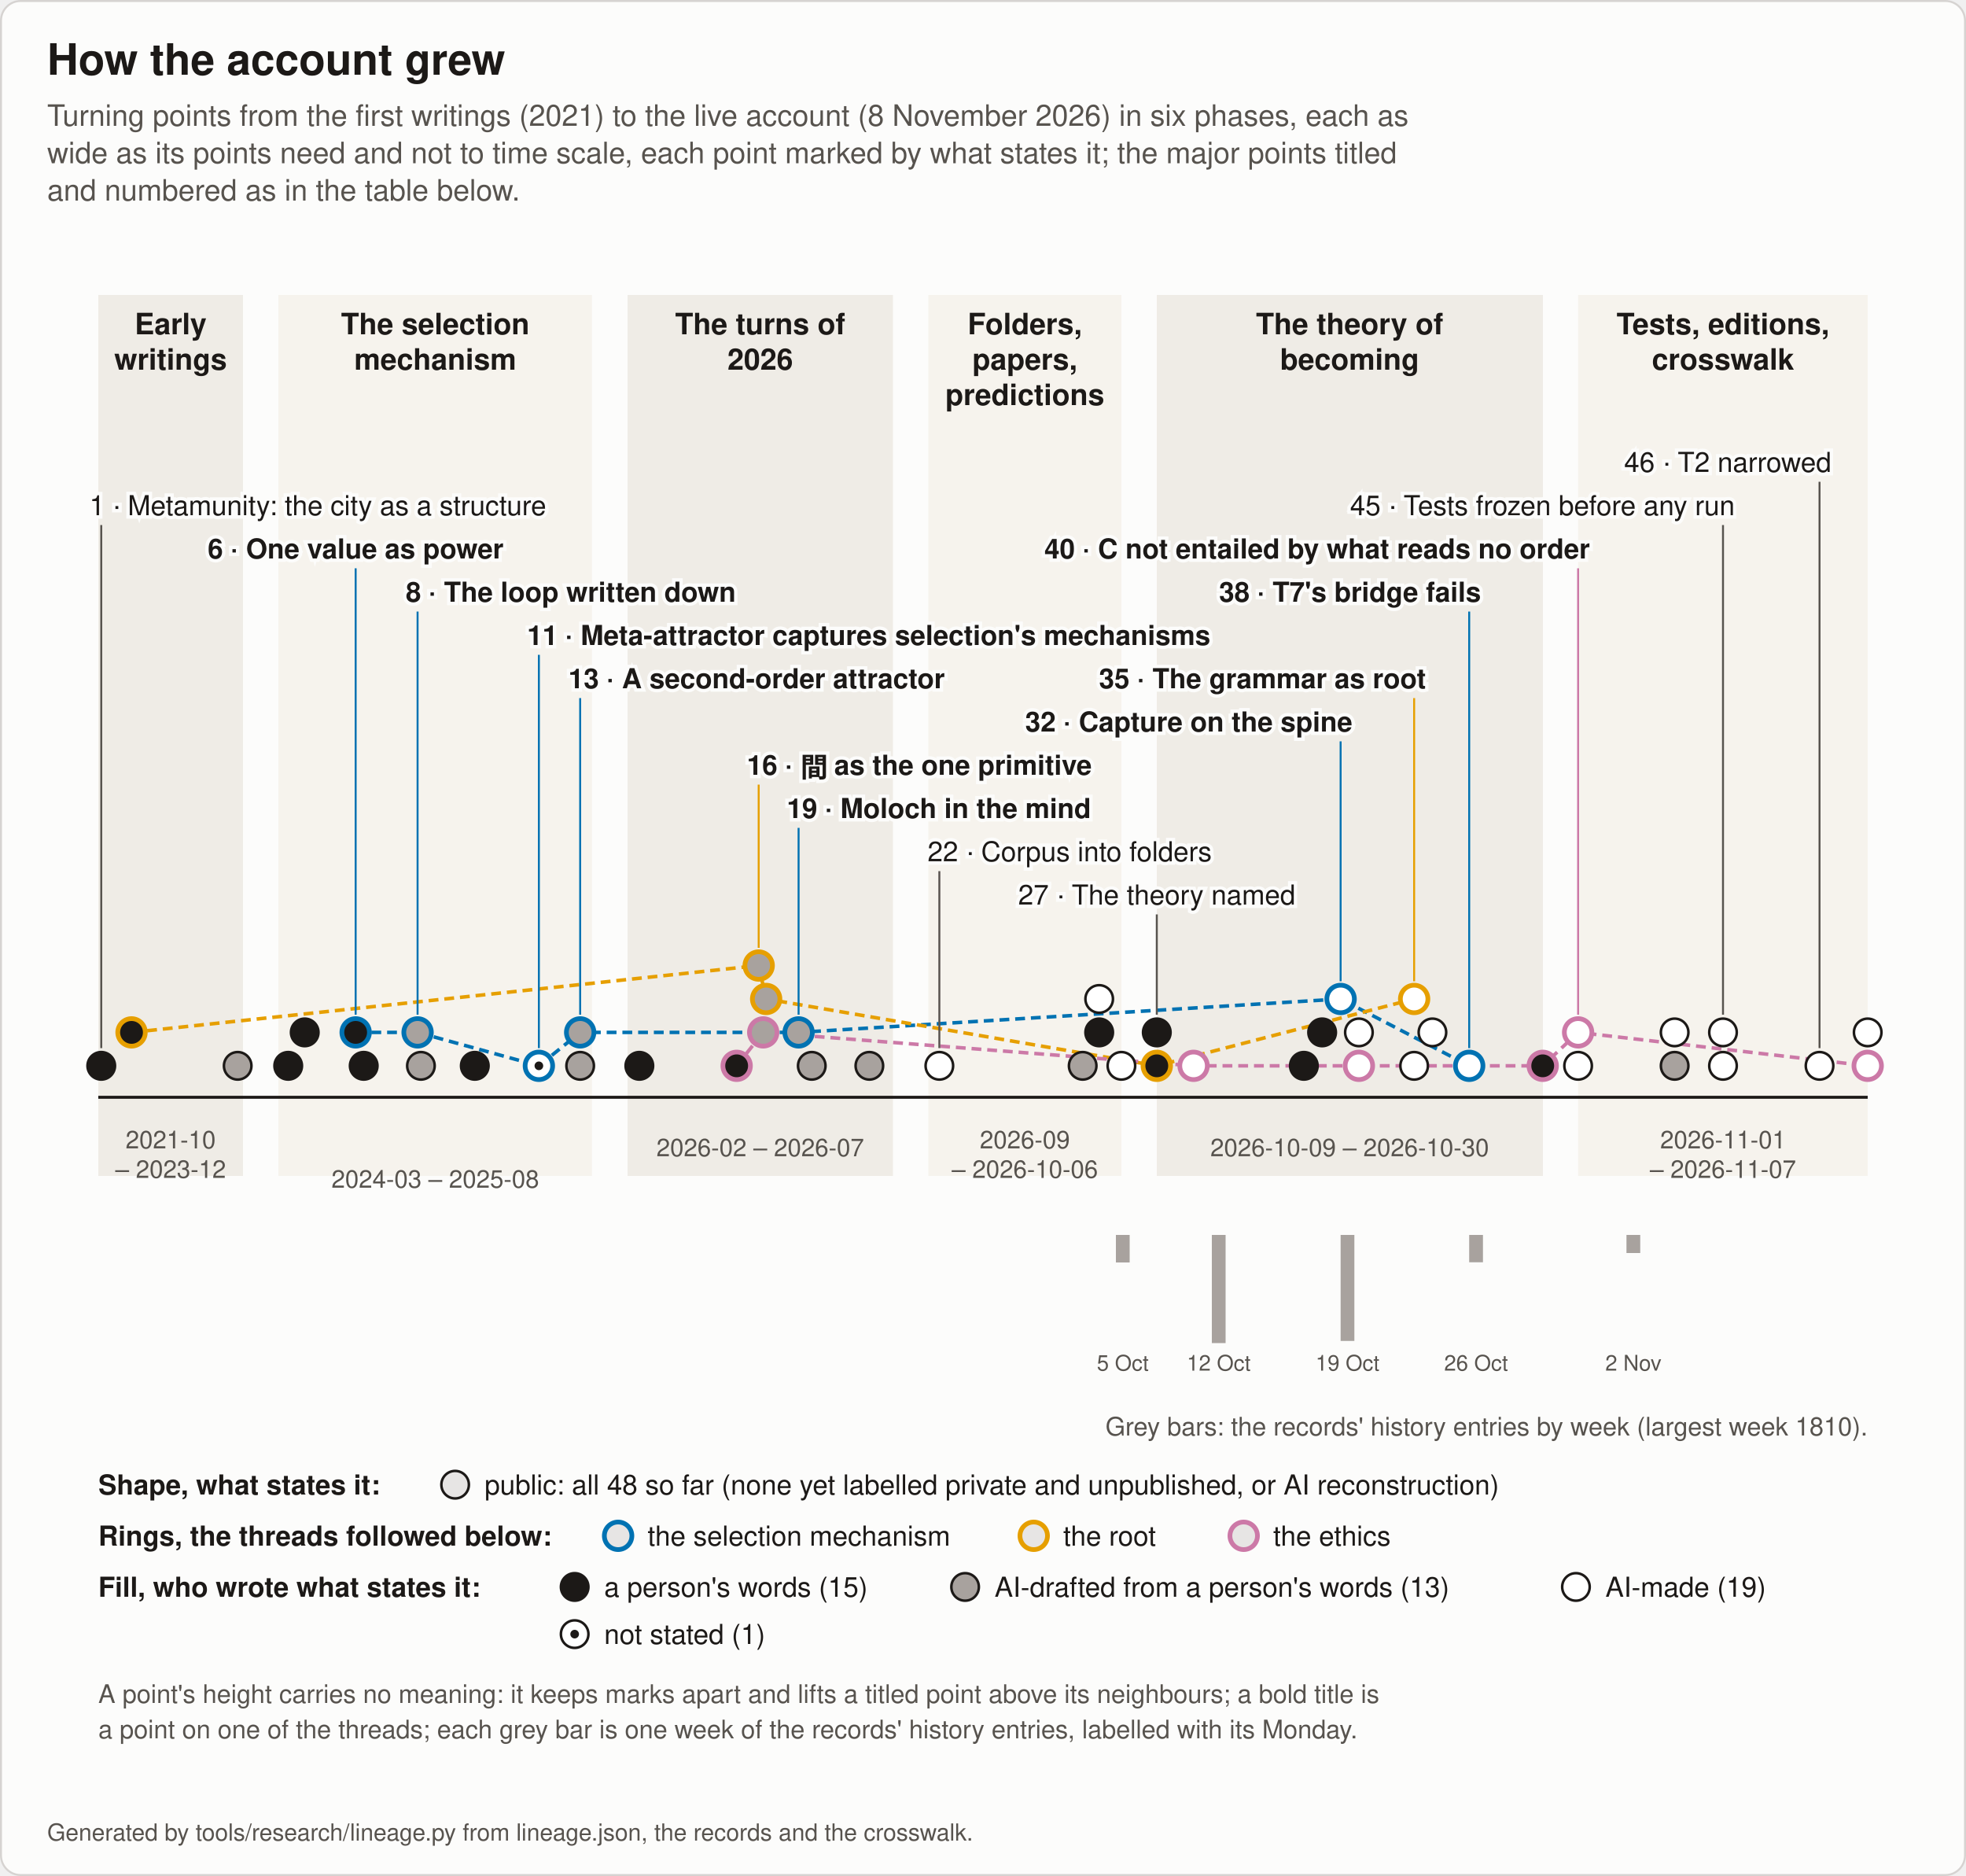
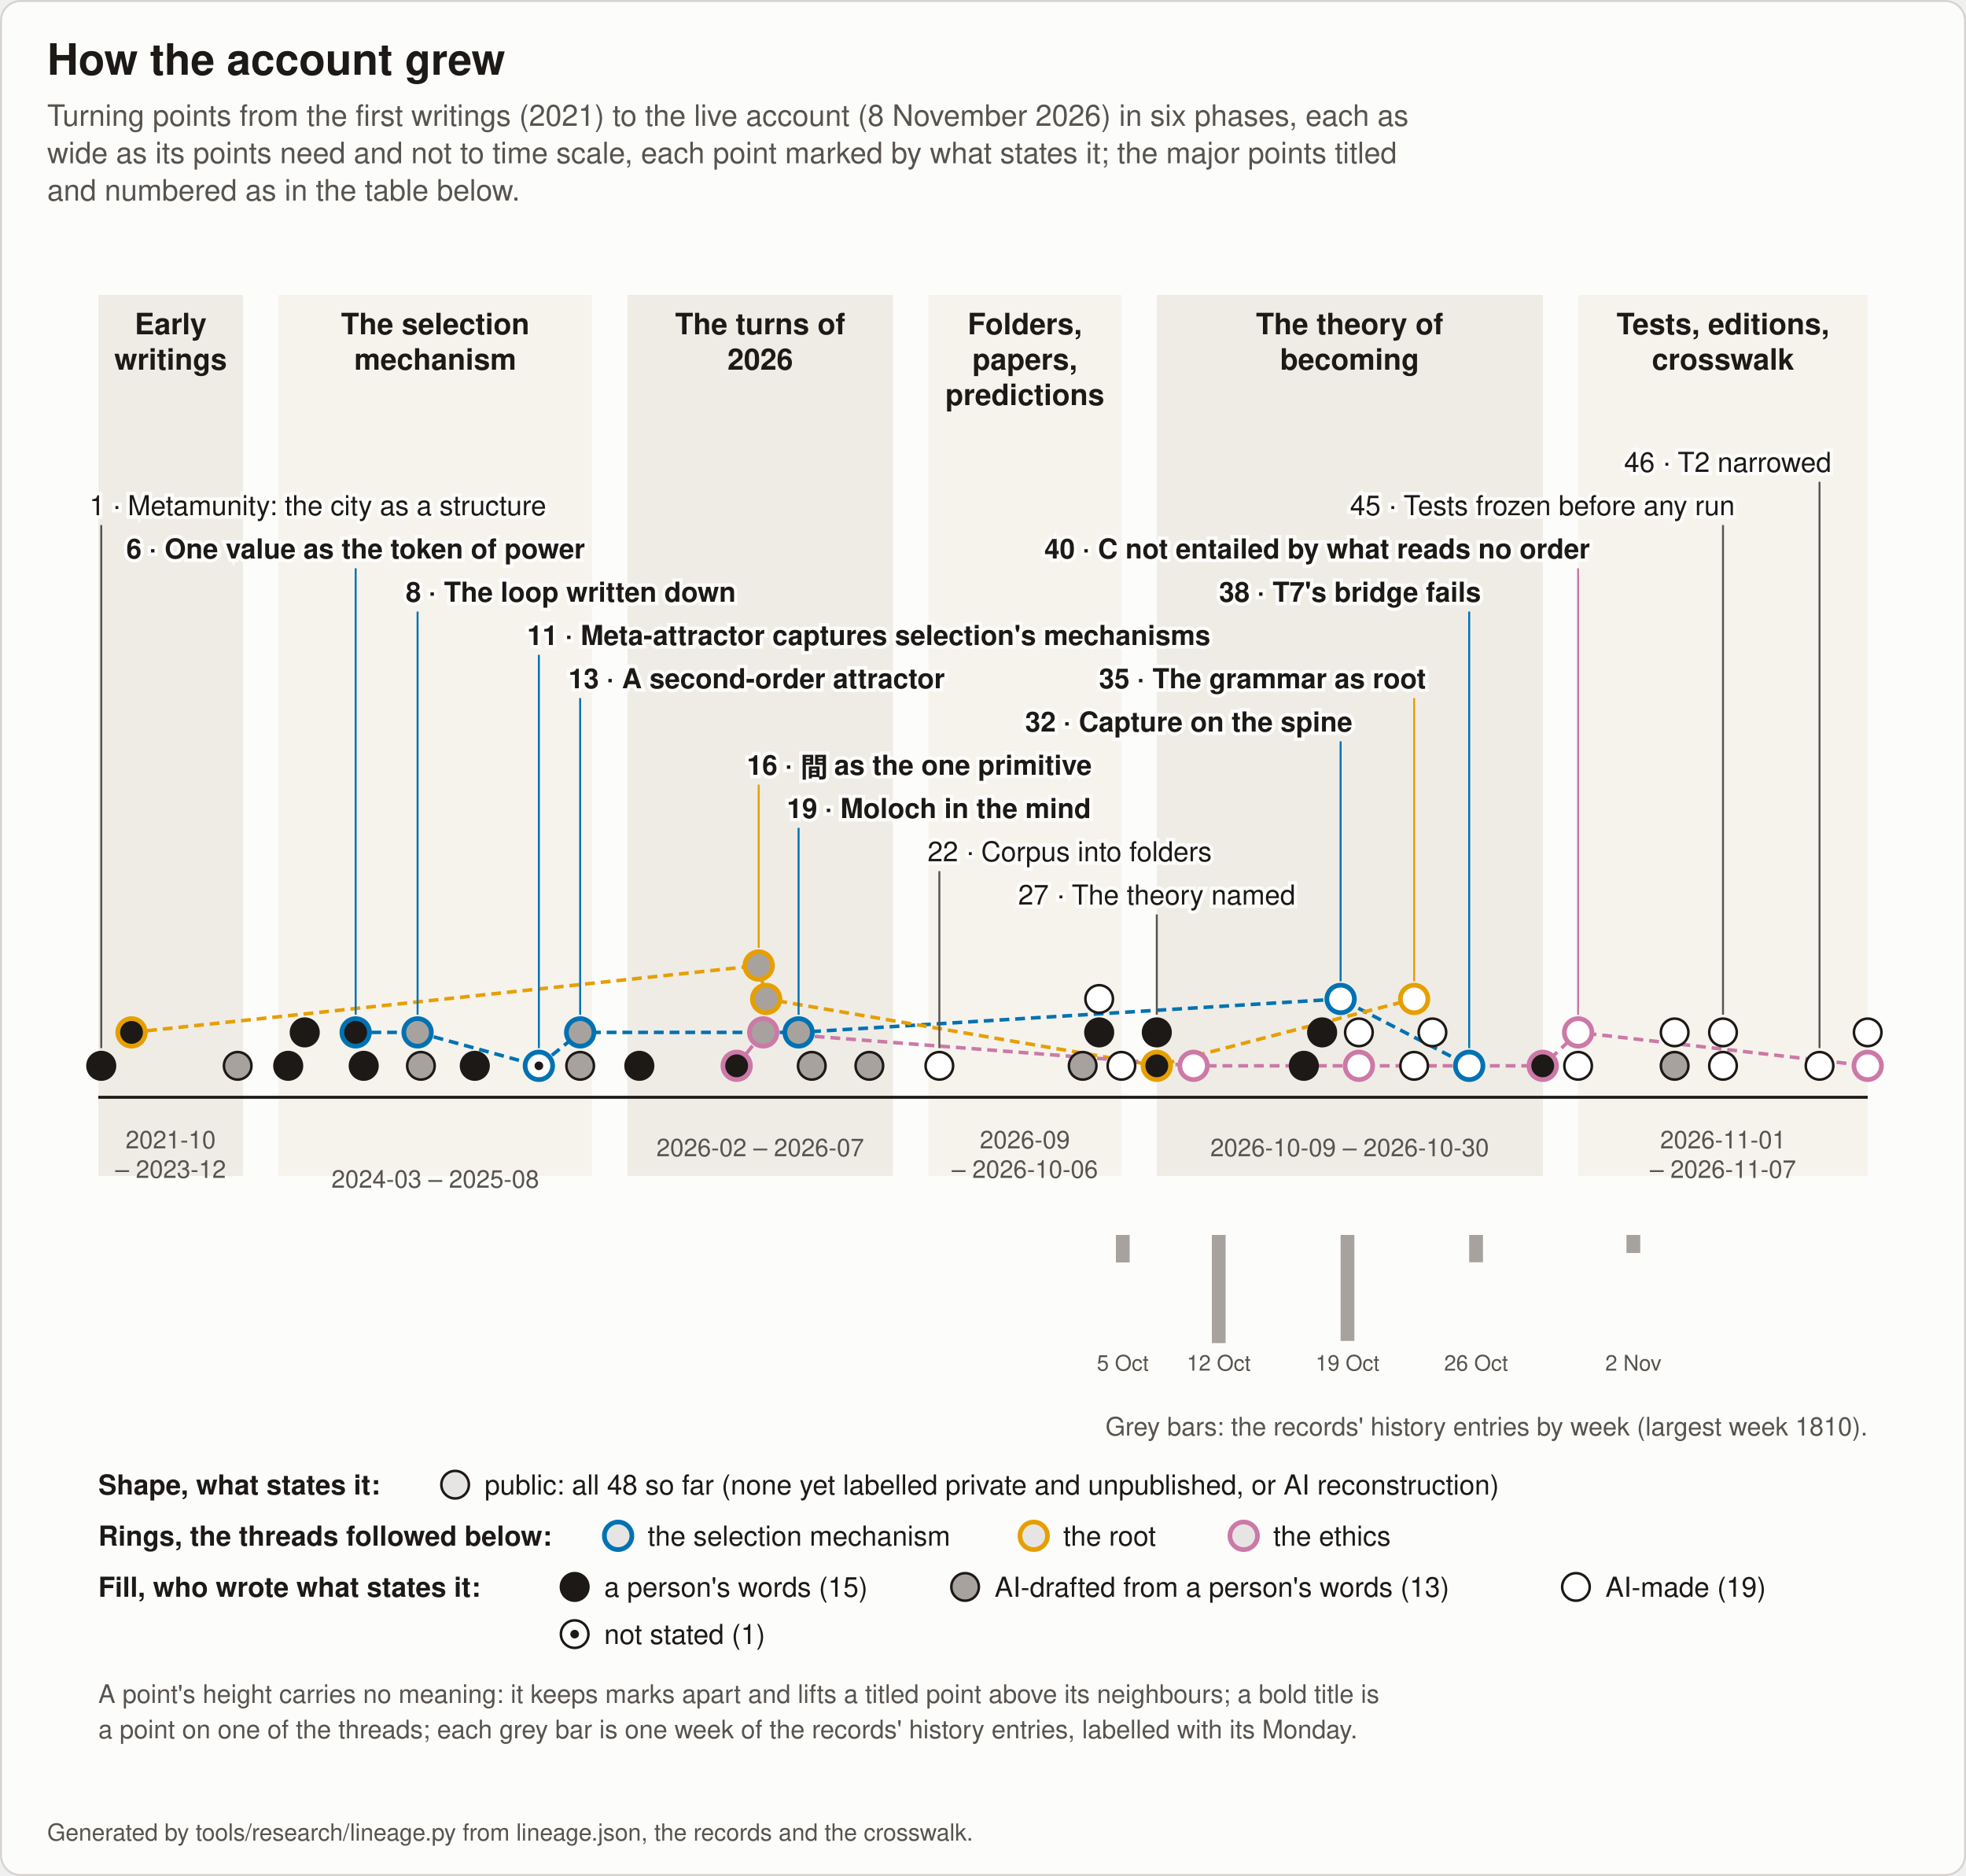
<svg xmlns="http://www.w3.org/2000/svg" viewBox="0 0 1000 954" width="1000" height="954" role="img" aria-labelledby="lineage-title" font-family="Helvetica, Arial, sans-serif">
  <rect x="0.5" y="0.5" width="999" height="953" rx="10" fill="#fcfcfb" stroke="#d6d3d1" />
  <text x="24.0" y="38.0" font-size="22" font-weight="bold" text-anchor="start" fill="#1c1917">How the account grew</text>
  <text x="24.0" y="64.0" font-size="15" text-anchor="start" fill="#57534e">Turning points from the first writings (2021) to the live account (8 November 2026) in six phases, each as</text>
  <text x="24.0" y="83.0" font-size="15" text-anchor="start" fill="#57534e">wide as its points need and not to time scale, each point marked by what states it; the major points titled</text>
  <text x="24.0" y="102.0" font-size="15" text-anchor="start" fill="#57534e">and numbered as in the table below.</text>
  <rect x="50.0" y="150" width="73.6" height="448" fill="#efece6" />
  <text x="86.8" y="170.0" font-size="15" font-weight="bold" text-anchor="middle" fill="#1c1917">Early</text>
  <text x="86.8" y="188.0" font-size="15" font-weight="bold" text-anchor="middle" fill="#1c1917">writings</text>
  <text x="86.8" y="584.0" font-size="12.5" text-anchor="middle" fill="#57534e">2021-10</text>
  <text x="86.8" y="599.0" font-size="12.5" text-anchor="middle" fill="#57534e">– 2023-12</text>
  <rect x="141.6" y="150" width="159.5" height="448" fill="#f6f3ed" />
  <text x="221.4" y="170.0" font-size="15" font-weight="bold" text-anchor="middle" fill="#1c1917">The selection</text>
  <text x="221.4" y="188.0" font-size="15" font-weight="bold" text-anchor="middle" fill="#1c1917">mechanism</text>
  <text x="221.4" y="604.0" font-size="12.5" text-anchor="middle" fill="#57534e">2024-03 – 2025-08</text>
  <rect x="319.2" y="150" width="135.0" height="448" fill="#efece6" />
  <text x="386.7" y="170.0" font-size="15" font-weight="bold" text-anchor="middle" fill="#1c1917">The turns of</text>
  <text x="386.7" y="188.0" font-size="15" font-weight="bold" text-anchor="middle" fill="#1c1917">2026</text>
  <text x="386.7" y="588.0" font-size="12.5" text-anchor="middle" fill="#57534e">2026-02 – 2026-07</text>
  <rect x="472.2" y="150" width="98.2" height="448" fill="#f6f3ed" />
  <text x="521.3" y="170.0" font-size="15" font-weight="bold" text-anchor="middle" fill="#1c1917">Folders,</text>
  <text x="521.3" y="188.0" font-size="15" font-weight="bold" text-anchor="middle" fill="#1c1917">papers,</text>
  <text x="521.3" y="206.0" font-size="15" font-weight="bold" text-anchor="middle" fill="#1c1917">predictions</text>
  <text x="521.3" y="584.0" font-size="12.5" text-anchor="middle" fill="#57534e">2026-09</text>
  <text x="521.3" y="599.0" font-size="12.5" text-anchor="middle" fill="#57534e">– 2026-10-06</text>
  <rect x="588.4" y="150" width="196.4" height="448" fill="#efece6" />
  <text x="686.5" y="170.0" font-size="15" font-weight="bold" text-anchor="middle" fill="#1c1917">The theory of</text>
  <text x="686.5" y="188.0" font-size="15" font-weight="bold" text-anchor="middle" fill="#1c1917">becoming</text>
  <text x="686.5" y="588.0" font-size="12.5" text-anchor="middle" fill="#57534e">2026-10-09 – 2026-10-30</text>
  <rect x="802.7" y="150" width="147.3" height="448" fill="#f6f3ed" />
  <text x="876.4" y="170.0" font-size="15" font-weight="bold" text-anchor="middle" fill="#1c1917">Tests, editions,</text>
  <text x="876.4" y="188.0" font-size="15" font-weight="bold" text-anchor="middle" fill="#1c1917">crosswalk</text>
  <text x="876.4" y="584.0" font-size="12.5" text-anchor="middle" fill="#57534e">2026-11-01</text>
  <text x="876.4" y="599.0" font-size="12.5" text-anchor="middle" fill="#57534e">– 2026-11-07</text>
  <line x1="50" y1="558" x2="950" y2="558" stroke="#1c1917" stroke-width="1.5" />
  <rect x="567.6" y="628.0" width="7" height="14.0" fill="#a8a29e" />
  <rect x="616.4" y="628.0" width="7" height="55.0" fill="#a8a29e" />
  <rect x="681.9" y="628.0" width="7" height="53.9" fill="#a8a29e" />
  <rect x="747.3" y="628.0" width="7" height="13.9" fill="#a8a29e" />
  <rect x="827.3" y="628.0" width="7" height="9.2" fill="#a8a29e" />
  <text x="571.1" y="697.0" font-size="11" text-anchor="middle" fill="#57534e">5 Oct</text>
  <text x="619.9" y="697.0" font-size="11" text-anchor="middle" fill="#57534e">12 Oct</text>
  <text x="685.4" y="697.0" font-size="11" text-anchor="middle" fill="#57534e">19 Oct</text>
  <text x="750.8" y="697.0" font-size="11" text-anchor="middle" fill="#57534e">26 Oct</text>
  <text x="830.8" y="697.0" font-size="11" text-anchor="middle" fill="#57534e">2 Nov</text>
  <text x="950.0" y="730.0" font-size="13" text-anchor="end" fill="#57534e">Grey bars: the records' history entries by week (largest week 1810).</text>
  <path d="M180.9,525.0 L212.4,525.0 L274.1,542.0 L295.1,525.0 L406.2,525.0 L681.9,508.0 L747.3,542.0" fill="none" stroke="#0072B2" stroke-width="1.8" stroke-dasharray="5 3" />
  <path d="M66.9,525.0 L385.9,491.0 L389.7,508.0 L588.4,542.0 L719.3,508.0" fill="none" stroke="#E69F00" stroke-width="1.8" stroke-dasharray="5 3" />
  <path d="M374.7,542.0 L388.2,525.0 L607.1,542.0 L691.2,542.0 L784.7,542.0 L802.7,525.0 L950.0,542.0" fill="none" stroke="#CC79A7" stroke-width="1.8" stroke-dasharray="5 3" />
  <circle cx="51.5" cy="542.0" r="7" fill="#1c1917" stroke="#1c1917" stroke-width="1.3" />
  <circle cx="66.9" cy="525.0" r="7" fill="#1c1917" stroke="#E69F00" stroke-width="2.4" />
  <circle cx="120.9" cy="542.0" r="7" fill="#a8a29e" stroke="#1c1917" stroke-width="1.3" />
  <circle cx="146.6" cy="542.0" r="7" fill="#1c1917" stroke="#1c1917" stroke-width="1.3" />
  <circle cx="155.0" cy="525.0" r="7" fill="#1c1917" stroke="#1c1917" stroke-width="1.3" />
  <circle cx="180.9" cy="525.0" r="7" fill="#1c1917" stroke="#0072B2" stroke-width="2.4" />
  <circle cx="185.0" cy="542.0" r="7" fill="#1c1917" stroke="#1c1917" stroke-width="1.3" />
  <circle cx="212.4" cy="525.0" r="7" fill="#a8a29e" stroke="#0072B2" stroke-width="2.4" />
  <circle cx="214.1" cy="542.0" r="7" fill="#a8a29e" stroke="#1c1917" stroke-width="1.3" />
  <circle cx="241.5" cy="542.0" r="7" fill="#1c1917" stroke="#1c1917" stroke-width="1.3" />
  <circle cx="274.1" cy="542.0" r="7" fill="#ffffff" stroke="#0072B2" stroke-width="2.4" />
  <circle cx="274.1" cy="542.0" r="2.2" fill="#1c1917" />
  <circle cx="295.1" cy="542.0" r="7" fill="#a8a29e" stroke="#1c1917" stroke-width="1.3" />
  <circle cx="295.1" cy="525.0" r="7" fill="#a8a29e" stroke="#0072B2" stroke-width="2.4" />
  <circle cx="325.2" cy="542.0" r="7" fill="#1c1917" stroke="#1c1917" stroke-width="1.3" />
  <circle cx="374.7" cy="542.0" r="7" fill="#1c1917" stroke="#CC79A7" stroke-width="2.4" />
  <circle cx="385.9" cy="491.0" r="7" fill="#a8a29e" stroke="#E69F00" stroke-width="2.4" />
  <circle cx="388.2" cy="525.0" r="7" fill="#a8a29e" stroke="#CC79A7" stroke-width="2.4" />
  <circle cx="389.7" cy="508.0" r="7" fill="#a8a29e" stroke="#E69F00" stroke-width="2.4" />
  <circle cx="406.2" cy="525.0" r="7" fill="#a8a29e" stroke="#0072B2" stroke-width="2.4" />
  <circle cx="412.9" cy="542.0" r="7" fill="#a8a29e" stroke="#1c1917" stroke-width="1.3" />
  <circle cx="442.2" cy="542.0" r="7" fill="#a8a29e" stroke="#1c1917" stroke-width="1.3" />
  <circle cx="477.8" cy="542.0" r="7" fill="#ffffff" stroke="#1c1917" stroke-width="1.3" />
  <circle cx="550.7" cy="542.0" r="7" fill="#a8a29e" stroke="#1c1917" stroke-width="1.3" />
  <circle cx="559.1" cy="525.0" r="7" fill="#1c1917" stroke="#1c1917" stroke-width="1.3" />
  <circle cx="559.1" cy="508.0" r="7" fill="#ffffff" stroke="#1c1917" stroke-width="1.3" />
  <circle cx="570.4" cy="542.0" r="7" fill="#ffffff" stroke="#1c1917" stroke-width="1.3" />
  <circle cx="588.4" cy="525.0" r="7" fill="#1c1917" stroke="#1c1917" stroke-width="1.3" />
  <circle cx="588.4" cy="542.0" r="7" fill="#1c1917" stroke="#E69F00" stroke-width="2.4" />
  <circle cx="607.1" cy="542.0" r="7" fill="#ffffff" stroke="#CC79A7" stroke-width="2.4" />
  <circle cx="663.2" cy="542.0" r="7" fill="#1c1917" stroke="#1c1917" stroke-width="1.3" />
  <circle cx="672.5" cy="525.0" r="7" fill="#1c1917" stroke="#1c1917" stroke-width="1.3" />
  <circle cx="681.9" cy="508.0" r="7" fill="#ffffff" stroke="#0072B2" stroke-width="2.4" />
  <circle cx="691.2" cy="542.0" r="7" fill="#ffffff" stroke="#CC79A7" stroke-width="2.4" />
  <circle cx="691.2" cy="525.0" r="7" fill="#ffffff" stroke="#1c1917" stroke-width="1.3" />
  <circle cx="719.3" cy="508.0" r="7" fill="#ffffff" stroke="#E69F00" stroke-width="2.4" />
  <circle cx="719.3" cy="542.0" r="7" fill="#ffffff" stroke="#1c1917" stroke-width="1.3" />
  <circle cx="728.6" cy="525.0" r="7" fill="#ffffff" stroke="#1c1917" stroke-width="1.3" />
  <circle cx="747.3" cy="542.0" r="7" fill="#ffffff" stroke="#0072B2" stroke-width="2.4" />
  <circle cx="784.7" cy="542.0" r="7" fill="#1c1917" stroke="#CC79A7" stroke-width="2.4" />
  <circle cx="802.7" cy="525.0" r="7" fill="#ffffff" stroke="#CC79A7" stroke-width="2.4" />
  <circle cx="802.7" cy="542.0" r="7" fill="#ffffff" stroke="#1c1917" stroke-width="1.3" />
  <circle cx="851.8" cy="542.0" r="7" fill="#a8a29e" stroke="#1c1917" stroke-width="1.3" />
  <circle cx="851.8" cy="525.0" r="7" fill="#ffffff" stroke="#1c1917" stroke-width="1.3" />
  <circle cx="876.4" cy="542.0" r="7" fill="#ffffff" stroke="#1c1917" stroke-width="1.3" />
  <circle cx="876.4" cy="525.0" r="7" fill="#ffffff" stroke="#1c1917" stroke-width="1.3" />
  <circle cx="925.5" cy="542.0" r="7" fill="#ffffff" stroke="#1c1917" stroke-width="1.3" />
  <circle cx="950.0" cy="542.0" r="7" fill="#ffffff" stroke="#CC79A7" stroke-width="2.4" />
  <circle cx="950.0" cy="525.0" r="7" fill="#ffffff" stroke="#1c1917" stroke-width="1.3" />
  <line x1="51.5" y1="533.0" x2="51.5" y2="267.0" stroke="#57534e" stroke-width="1" />
  <text x="45.5" y="262.0" font-size="14" text-anchor="start" fill="#1c1917" stroke="#fcfcfb" stroke-width="3.5" paint-order="stroke">1 · Metamunity: the city as a structure</text>
  <line x1="180.9" y1="516.0" x2="180.9" y2="289.0" stroke="#0072B2" stroke-width="1" />
-   <text x="180.9" y="284.0" font-size="14" font-weight="bold" text-anchor="middle" fill="#1c1917" stroke="#fcfcfb" stroke-width="3.5" paint-order="stroke">6 · One value as power</text>
+   <text x="180.9" y="284.0" font-size="14" font-weight="bold" text-anchor="middle" fill="#1c1917" stroke="#fcfcfb" stroke-width="3.5" paint-order="stroke">6 · One value as the token of power</text>
  <line x1="212.4" y1="516.0" x2="212.4" y2="311.0" stroke="#0072B2" stroke-width="1" />
  <text x="206.4" y="306.0" font-size="14" font-weight="bold" text-anchor="start" fill="#1c1917" stroke="#fcfcfb" stroke-width="3.5" paint-order="stroke">8 · The loop written down</text>
  <line x1="274.1" y1="533.0" x2="274.1" y2="333.0" stroke="#0072B2" stroke-width="1" />
  <text x="268.1" y="328.0" font-size="14" font-weight="bold" text-anchor="start" fill="#1c1917" stroke="#fcfcfb" stroke-width="3.5" paint-order="stroke">11 · Meta-attractor captures selection's mechanisms</text>
  <line x1="295.1" y1="516.0" x2="295.1" y2="355.0" stroke="#0072B2" stroke-width="1" />
  <text x="289.1" y="350.0" font-size="14" font-weight="bold" text-anchor="start" fill="#1c1917" stroke="#fcfcfb" stroke-width="3.5" paint-order="stroke">13 · A second-order attractor</text>
  <line x1="385.9" y1="482.0" x2="385.9" y2="399.0" stroke="#E69F00" stroke-width="1" />
  <text x="379.9" y="394.0" font-size="14" font-weight="bold" text-anchor="start" fill="#1c1917" stroke="#fcfcfb" stroke-width="3.5" paint-order="stroke">16 · 間 as the one primitive</text>
  <line x1="406.2" y1="516.0" x2="406.2" y2="421.0" stroke="#0072B2" stroke-width="1" />
  <text x="400.2" y="416.0" font-size="14" font-weight="bold" text-anchor="start" fill="#1c1917" stroke="#fcfcfb" stroke-width="3.5" paint-order="stroke">19 · Moloch in the mind</text>
  <line x1="477.8" y1="533.0" x2="477.8" y2="443.0" stroke="#57534e" stroke-width="1" />
  <text x="471.8" y="438.0" font-size="14" text-anchor="start" fill="#1c1917" stroke="#fcfcfb" stroke-width="3.5" paint-order="stroke">22 · Corpus into folders</text>
  <line x1="588.4" y1="516.0" x2="588.4" y2="465.0" stroke="#57534e" stroke-width="1" />
  <text x="588.4" y="460.0" font-size="14" text-anchor="middle" fill="#1c1917" stroke="#fcfcfb" stroke-width="3.5" paint-order="stroke">27 · The theory named</text>
  <line x1="681.9" y1="499.0" x2="681.9" y2="377.0" stroke="#0072B2" stroke-width="1" />
  <text x="687.9" y="372.0" font-size="14" font-weight="bold" text-anchor="end" fill="#1c1917" stroke="#fcfcfb" stroke-width="3.5" paint-order="stroke">32 · Capture on the spine</text>
  <line x1="719.3" y1="499.0" x2="719.3" y2="355.0" stroke="#E69F00" stroke-width="1" />
  <text x="725.3" y="350.0" font-size="14" font-weight="bold" text-anchor="end" fill="#1c1917" stroke="#fcfcfb" stroke-width="3.5" paint-order="stroke">35 · The grammar as root</text>
  <line x1="747.3" y1="533.0" x2="747.3" y2="311.0" stroke="#0072B2" stroke-width="1" />
  <text x="753.3" y="306.0" font-size="14" font-weight="bold" text-anchor="end" fill="#1c1917" stroke="#fcfcfb" stroke-width="3.5" paint-order="stroke">38 · T7's bridge fails</text>
  <line x1="802.7" y1="516.0" x2="802.7" y2="289.0" stroke="#CC79A7" stroke-width="1" />
  <text x="808.7" y="284.0" font-size="14" font-weight="bold" text-anchor="end" fill="#1c1917" stroke="#fcfcfb" stroke-width="3.5" paint-order="stroke">40 · C not entailed by what reads no order</text>
  <line x1="876.4" y1="516.0" x2="876.4" y2="267.0" stroke="#57534e" stroke-width="1" />
  <text x="882.4" y="262.0" font-size="14" text-anchor="end" fill="#1c1917" stroke="#fcfcfb" stroke-width="3.5" paint-order="stroke">45 · Tests frozen before any run</text>
  <line x1="925.5" y1="533.0" x2="925.5" y2="245.0" stroke="#57534e" stroke-width="1" />
  <text x="931.5" y="240.0" font-size="14" text-anchor="end" fill="#1c1917" stroke="#fcfcfb" stroke-width="3.5" paint-order="stroke">46 · T2 narrowed</text>
  <text x="50.0" y="760.0" font-size="14" font-weight="bold" text-anchor="start" fill="#1c1917">Shape, what states it:</text>
  <circle cx="231.5" cy="755.0" r="7" fill="#e7e5e4" stroke="#1c1917" stroke-width="1.3" />
  <text x="246.5" y="760.0" font-size="14" text-anchor="start" fill="#1c1917">public: all 48 so far (none yet labelled private and unpublished, or AI reconstruction)</text>
  <text x="50.0" y="786.0" font-size="14" font-weight="bold" text-anchor="start" fill="#1c1917">Rings, the threads followed below:</text>
  <circle cx="314.4" cy="781.0" r="7" fill="#e7e5e4" stroke="#0072B2" stroke-width="2.4" />
  <text x="329.4" y="786.0" font-size="14" text-anchor="start" fill="#1c1917">the selection mechanism</text>
  <circle cx="525.8" cy="781.0" r="7" fill="#e7e5e4" stroke="#E69F00" stroke-width="2.4" />
  <text x="540.8" y="786.0" font-size="14" text-anchor="start" fill="#1c1917">the root</text>
  <circle cx="632.6" cy="781.0" r="7" fill="#e7e5e4" stroke="#CC79A7" stroke-width="2.4" />
  <text x="647.6" y="786.0" font-size="14" text-anchor="start" fill="#1c1917">the ethics</text>
  <text x="50.0" y="812.0" font-size="14" font-weight="bold" text-anchor="start" fill="#1c1917">Fill, who wrote what states it:</text>
  <circle cx="292.3" cy="807.0" r="7" fill="#1c1917" stroke="#1c1917" stroke-width="1.3" />
  <text x="307.3" y="812.0" font-size="14" text-anchor="start" fill="#1c1917">a person's words (15)</text>
  <circle cx="490.9" cy="807.0" r="7" fill="#a8a29e" stroke="#1c1917" stroke-width="1.3" />
  <text x="505.9" y="812.0" font-size="14" text-anchor="start" fill="#1c1917">AI-drafted from a person's words (13)</text>
  <circle cx="801.6" cy="807.0" r="7" fill="#ffffff" stroke="#1c1917" stroke-width="1.3" />
  <text x="816.6" y="812.0" font-size="14" text-anchor="start" fill="#1c1917">AI-made (19)</text>
  <circle cx="292.3" cy="831.0" r="7" fill="#ffffff" stroke="#1c1917" stroke-width="1.3" />
  <circle cx="292.3" cy="831.0" r="2.2" fill="#1c1917" />
  <text x="307.3" y="836.0" font-size="14" text-anchor="start" fill="#1c1917">not stated (1)</text>
  <text x="50.0" y="866.0" font-size="13" text-anchor="start" fill="#57534e">A point's height carries no meaning: it keeps marks apart and lifts a titled point above its neighbours; a bold title is</text>
  <text x="50.0" y="884.0" font-size="13" text-anchor="start" fill="#57534e">a point on one of the threads; each grey bar is one week of the records' history entries, labelled with its Monday.</text>
  <text x="24.0" y="936.0" font-size="12" text-anchor="start" fill="#57534e">Generated by tools/research/lineage.py from lineage.json, the records and the crosswalk.</text>
</svg>
